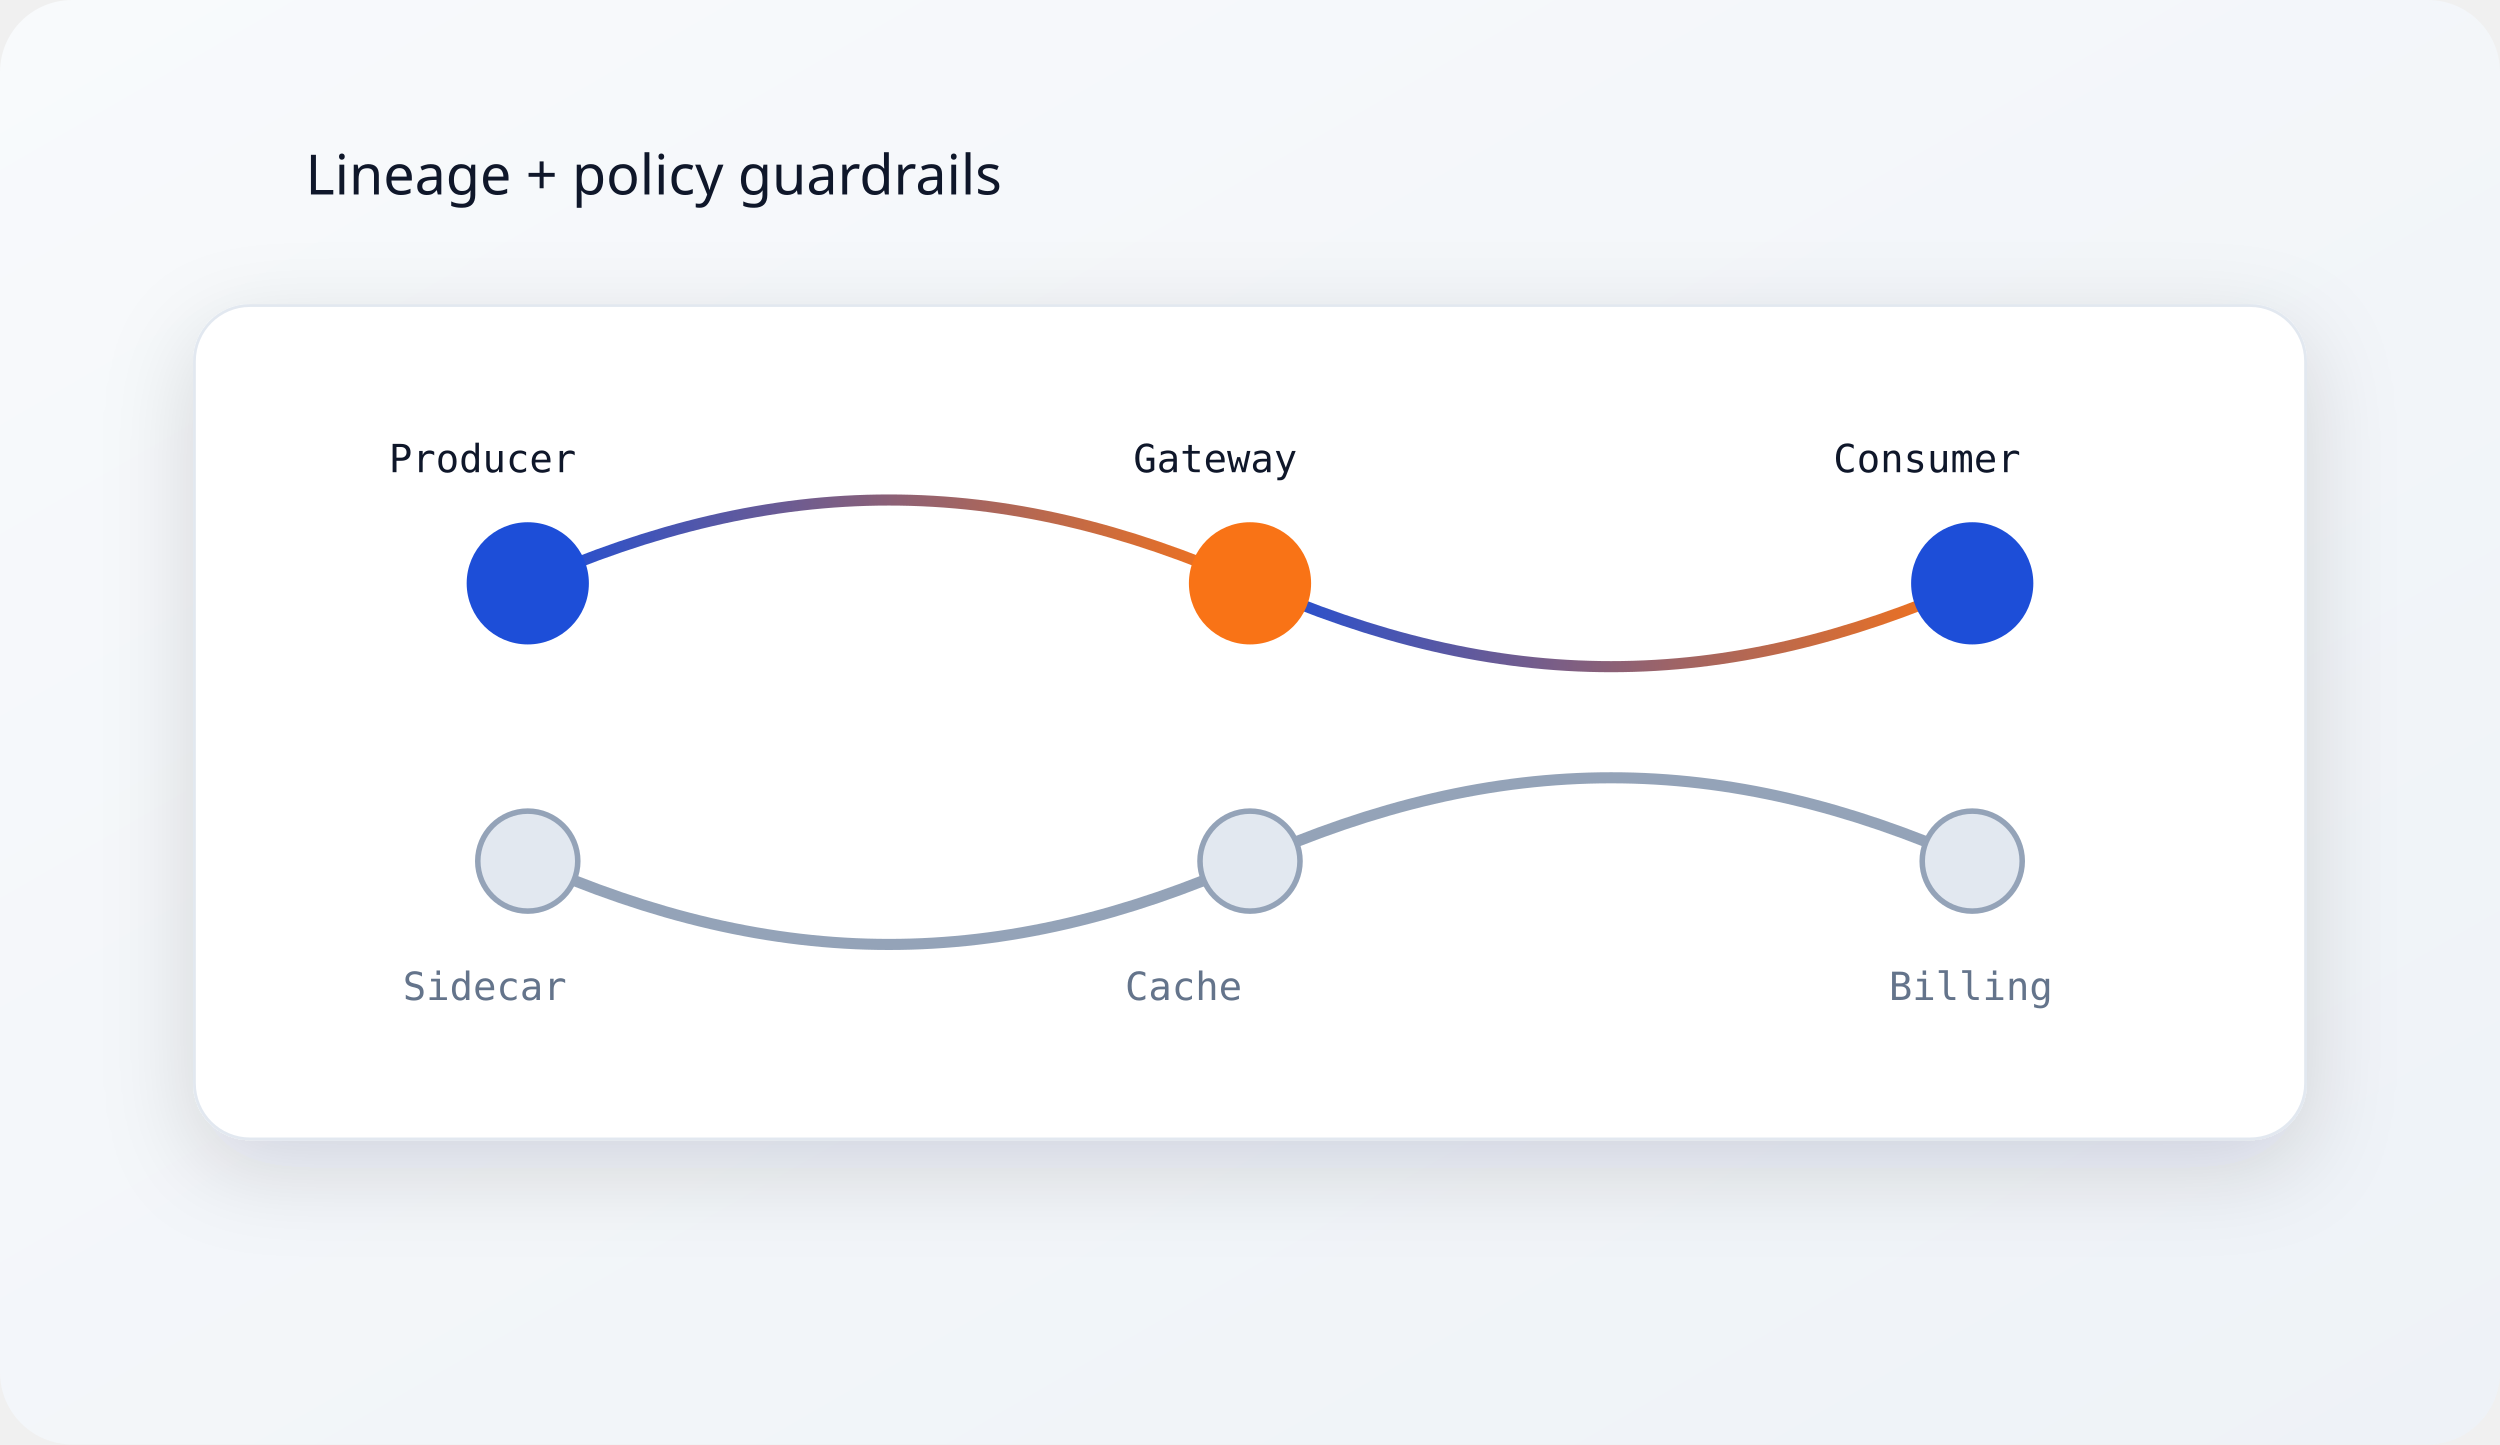
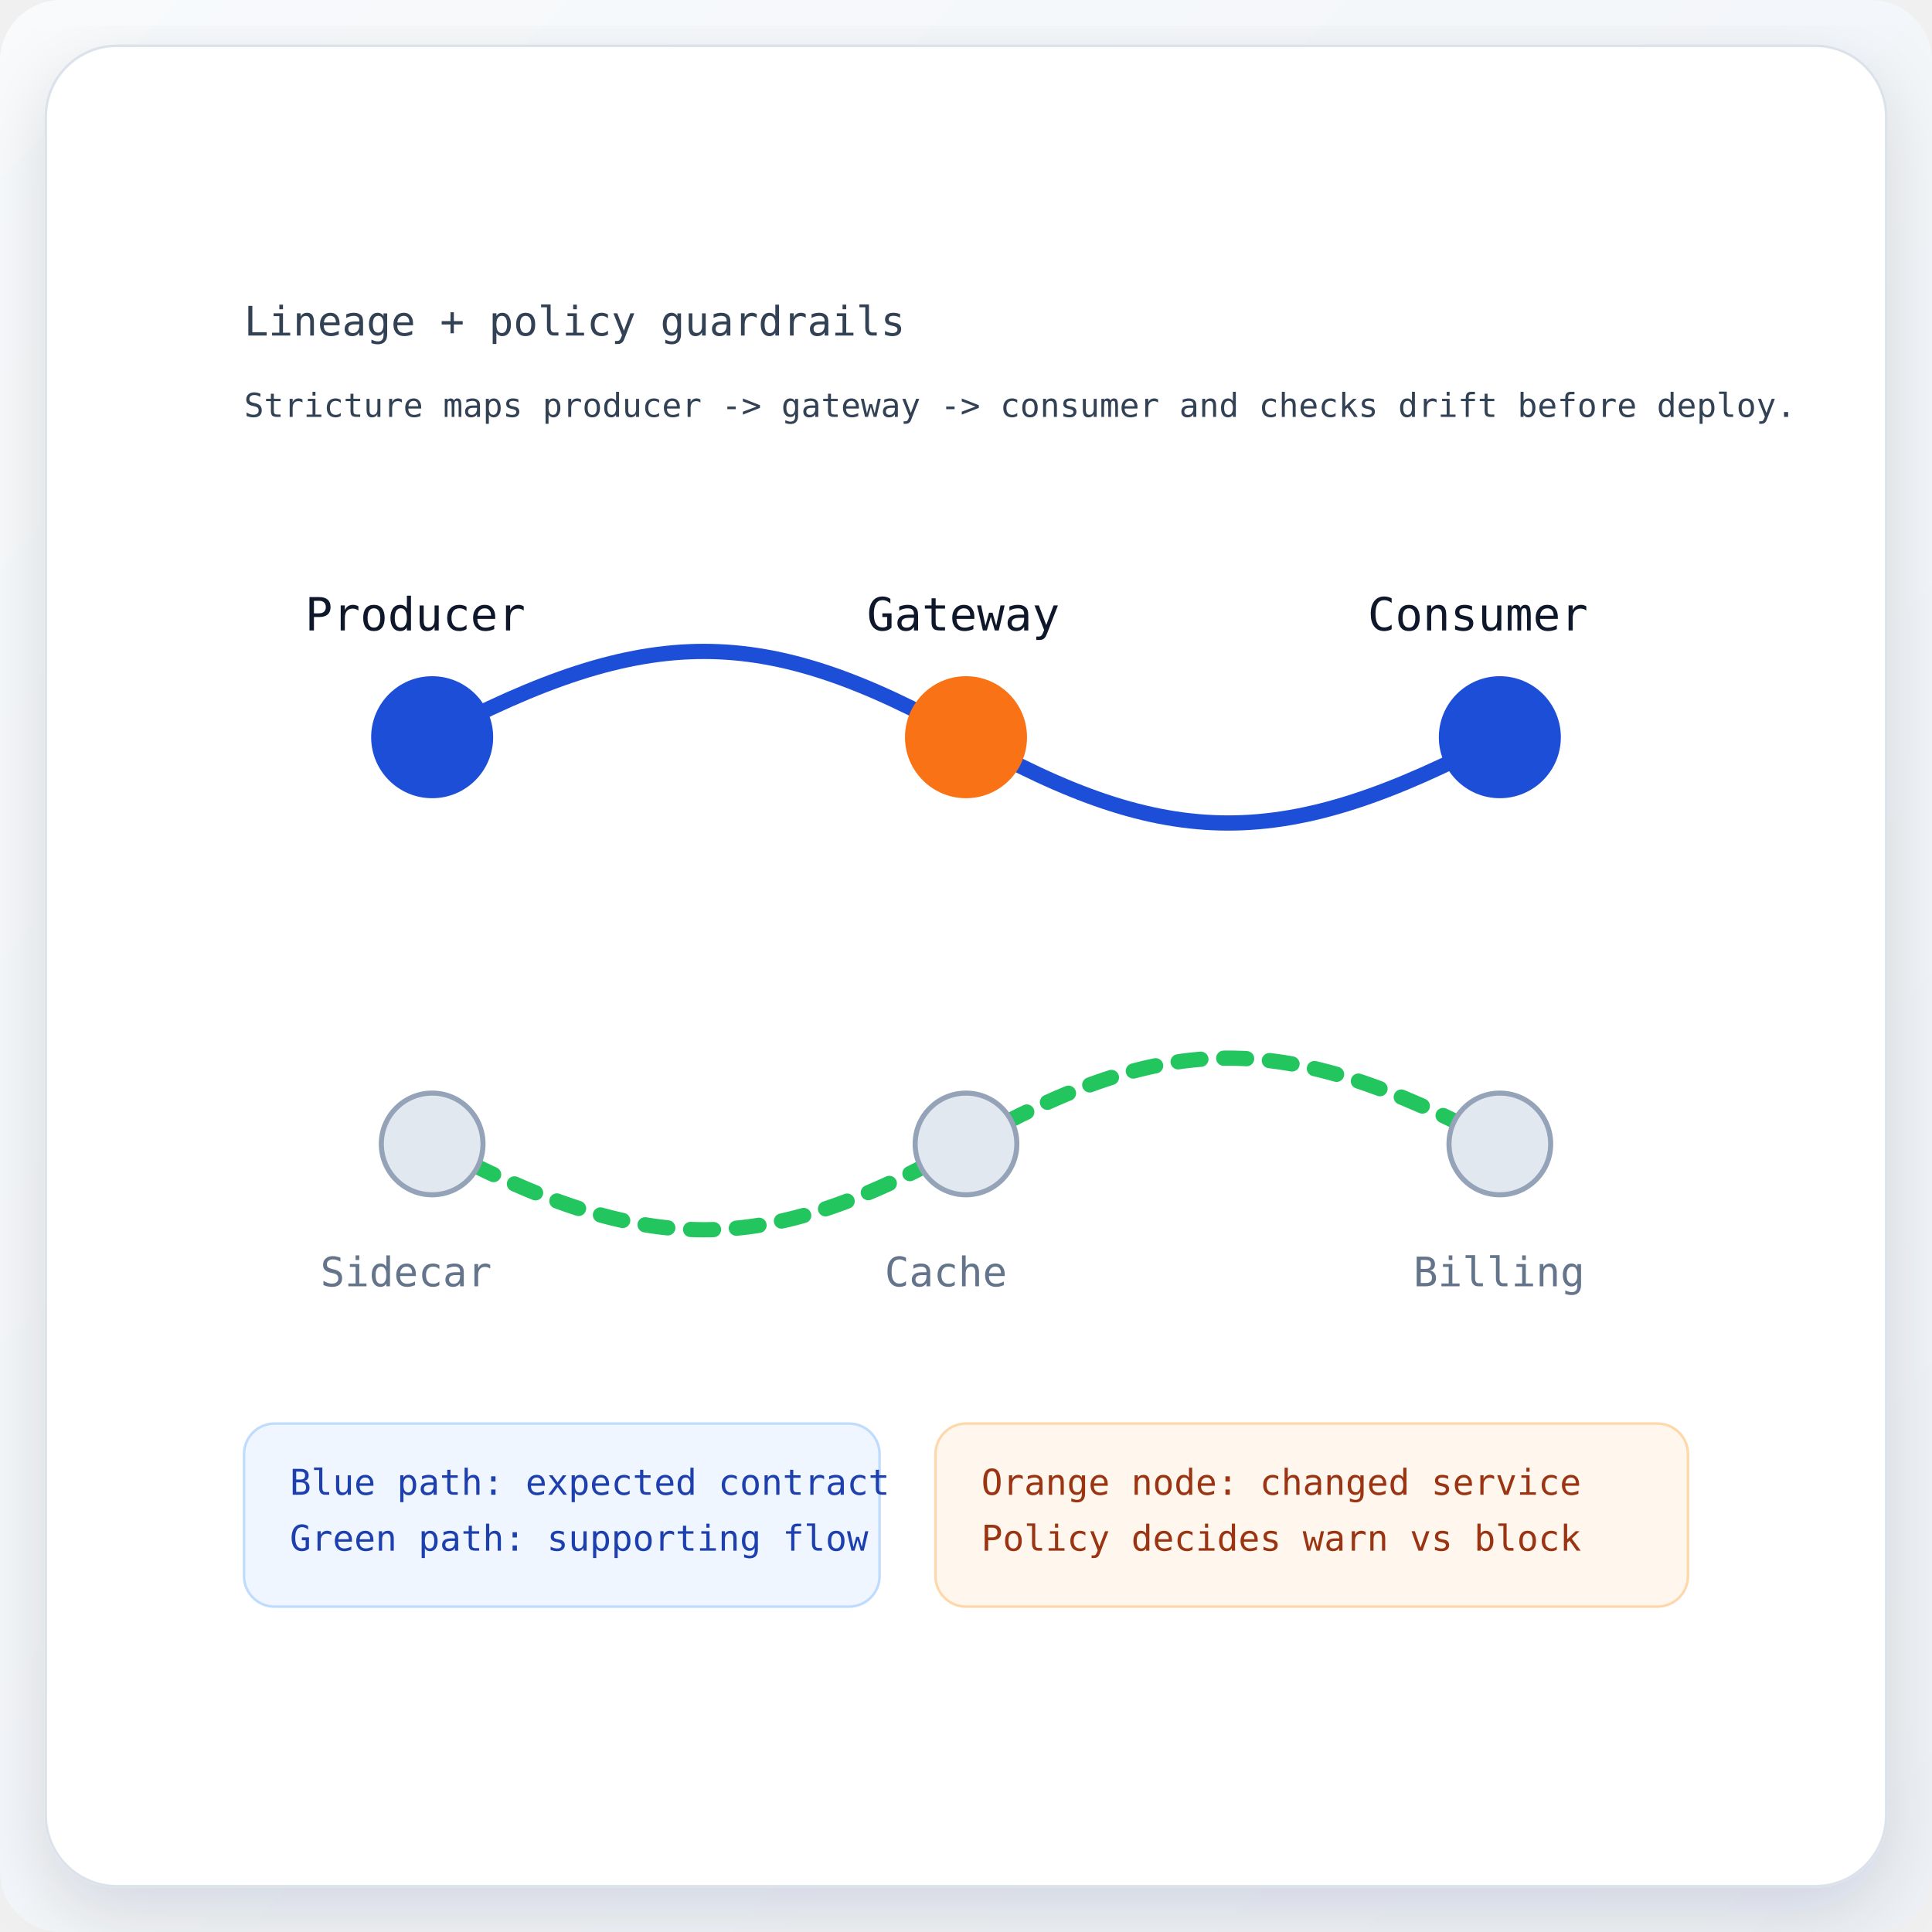
- <svg xmlns="http://www.w3.org/2000/svg" width="900" height="520" viewBox="0 0 900 520" fill="none">
+ <svg xmlns="http://www.w3.org/2000/svg" width="760" height="760" viewBox="0 0 760 760" fill="none">
  <defs>
    <linearGradient id="bg" x1="0" y1="0" x2="1" y2="1">
      <stop offset="0%" stop-color="#f8fafc" />
      <stop offset="100%" stop-color="#eef2f7" />
    </linearGradient>
-     <linearGradient id="accent" x1="0" y1="0" x2="1" y2="0">
+     <linearGradient id="activePath" x1="150" y1="290" x2="610" y2="290">
      <stop offset="0%" stop-color="#1d4ed8" />
      <stop offset="100%" stop-color="#f97316" />
    </linearGradient>
+     <linearGradient id="supportPath" x1="150" y1="450" x2="610" y2="450">
+       <stop offset="0%" stop-color="#22c55e" />
+       <stop offset="100%" stop-color="#0ea5e9" />
+     </linearGradient>
    <filter id="shadow" x="-20%" y="-20%" width="140%" height="140%">
-       <feDropShadow dx="0" dy="10" stdDeviation="16" flood-color="#0f172a" flood-opacity="0.14" />
+       <feDropShadow dx="0" dy="10" stdDeviation="14" flood-color="#0f172a" flood-opacity="0.13" />
    </filter>
  </defs>
-   <rect x="0" y="0" width="900" height="520" rx="26" fill="url(#bg)" />
+   <rect x="0" y="0" width="760" height="760" rx="24" fill="url(#bg)" />
  <g filter="url(#shadow)">
-     <rect x="70" y="110" width="760" height="300" rx="20" fill="#ffffff" stroke="#e2e8f0" />
+     <rect x="18" y="18" width="724" height="724" rx="28" fill="#ffffff" stroke="#dbe2ea" />
  </g>
-   <g stroke-linecap="round" stroke-width="4">
-     <path d="M190 210 C280 170, 360 170, 450 210" stroke="url(#accent)" />
-     <path d="M450 210 C540 250, 620 250, 710 210" stroke="url(#accent)" />
-     <path d="M190 310 C280 350, 360 350, 450 310" stroke="#94a3b8" />
-     <path d="M450 310 C540 270, 620 270, 710 310" stroke="#94a3b8" />
+   <g font-family="IBM Plex Mono, ui-monospace, SFMono-Regular, Menlo, Monaco, Consolas, monospace" fill="#334155">
+     <text x="96" y="132" font-size="16">Lineage + policy guardrails</text>
+     <text x="96" y="164" font-size="13">Stricture maps producer -&gt; gateway -&gt; consumer and checks drift before deploy.</text>
+   </g>
+   <g stroke-linecap="round" stroke-width="6">
+     <path d="M170 290 C255 245, 300 245, 380 290" stroke="url(#activePath)" />
+     <path d="M380 290 C460 335, 505 335, 590 290" stroke="url(#activePath)" />
+     <path d="M170 450 C255 495, 300 495, 380 450" stroke="url(#supportPath)" stroke-dasharray="9 9" />
+     <path d="M380 450 C460 405, 505 405, 590 450" stroke="url(#supportPath)" stroke-dasharray="9 9" />
  </g>
  <g>
-     <circle cx="190" cy="210" r="22" fill="#1d4ed8" />
-     <circle cx="450" cy="210" r="22" fill="#f97316" />
-     <circle cx="710" cy="210" r="22" fill="#1d4ed8" />
-     <circle cx="190" cy="310" r="18" fill="#e2e8f0" stroke="#94a3b8" stroke-width="2" />
-     <circle cx="450" cy="310" r="18" fill="#e2e8f0" stroke="#94a3b8" stroke-width="2" />
-     <circle cx="710" cy="310" r="18" fill="#e2e8f0" stroke="#94a3b8" stroke-width="2" />
+     <circle cx="170" cy="290" r="24" fill="#1d4ed8" />
+     <circle cx="380" cy="290" r="24" fill="#f97316" />
+     <circle cx="590" cy="290" r="24" fill="#1d4ed8" />
+     <circle cx="170" cy="450" r="20" fill="#e2e8f0" stroke="#94a3b8" stroke-width="2" />
+     <circle cx="380" cy="450" r="20" fill="#e2e8f0" stroke="#94a3b8" stroke-width="2" />
+     <circle cx="590" cy="450" r="20" fill="#e2e8f0" stroke="#94a3b8" stroke-width="2" />
  </g>
-   <g font-family="IBM Plex Mono, ui-monospace, SFMono-Regular, Menlo, Monaco, Consolas, monospace" font-size="14" fill="#0f172a">
-     <text x="140" y="170">Producer</text>
-     <text x="408" y="170">Gateway</text>
-     <text x="660" y="170">Consumer</text>
-     <text x="145" y="360" fill="#64748b">Sidecar</text>
-     <text x="405" y="360" fill="#64748b">Cache</text>
-     <text x="680" y="360" fill="#64748b">Billing</text>
+   <g font-family="IBM Plex Mono, ui-monospace, SFMono-Regular, Menlo, Monaco, Consolas, monospace" font-size="18" fill="#0f172a">
+     <text x="120" y="248">Producer</text>
+     <text x="341" y="248">Gateway</text>
+     <text x="538" y="248">Consumer</text>
  </g>
-   <g font-family="Archivo Expanded, ui-sans-serif" font-size="20" fill="#0f172a">
-     <text x="110" y="70">Lineage + policy guardrails</text>
+   <g font-family="IBM Plex Mono, ui-monospace, SFMono-Regular, Menlo, Monaco, Consolas, monospace" font-size="16" fill="#64748b">
+     <text x="126" y="506">Sidecar</text>
+     <text x="348" y="506">Cache</text>
+     <text x="556" y="506">Billing</text>
+   </g>
+   <g>
+     <rect x="96" y="560" width="250" height="72" rx="12" fill="#eff6ff" stroke="#bfdbfe" />
+     <rect x="368" y="560" width="296" height="72" rx="12" fill="#fff7ed" stroke="#fed7aa" />
+     <text x="114" y="588" font-size="14" font-family="IBM Plex Mono, ui-monospace, SFMono-Regular, Menlo, Monaco, Consolas, monospace" fill="#1e40af">Blue path: expected contract</text>
+     <text x="114" y="610" font-size="14" font-family="IBM Plex Mono, ui-monospace, SFMono-Regular, Menlo, Monaco, Consolas, monospace" fill="#1e40af">Green path: supporting flow</text>
+     <text x="386" y="588" font-size="14" font-family="IBM Plex Mono, ui-monospace, SFMono-Regular, Menlo, Monaco, Consolas, monospace" fill="#9a3412">Orange node: changed service</text>
+     <text x="386" y="610" font-size="14" font-family="IBM Plex Mono, ui-monospace, SFMono-Regular, Menlo, Monaco, Consolas, monospace" fill="#9a3412">Policy decides warn vs block</text>
  </g>
</svg>
